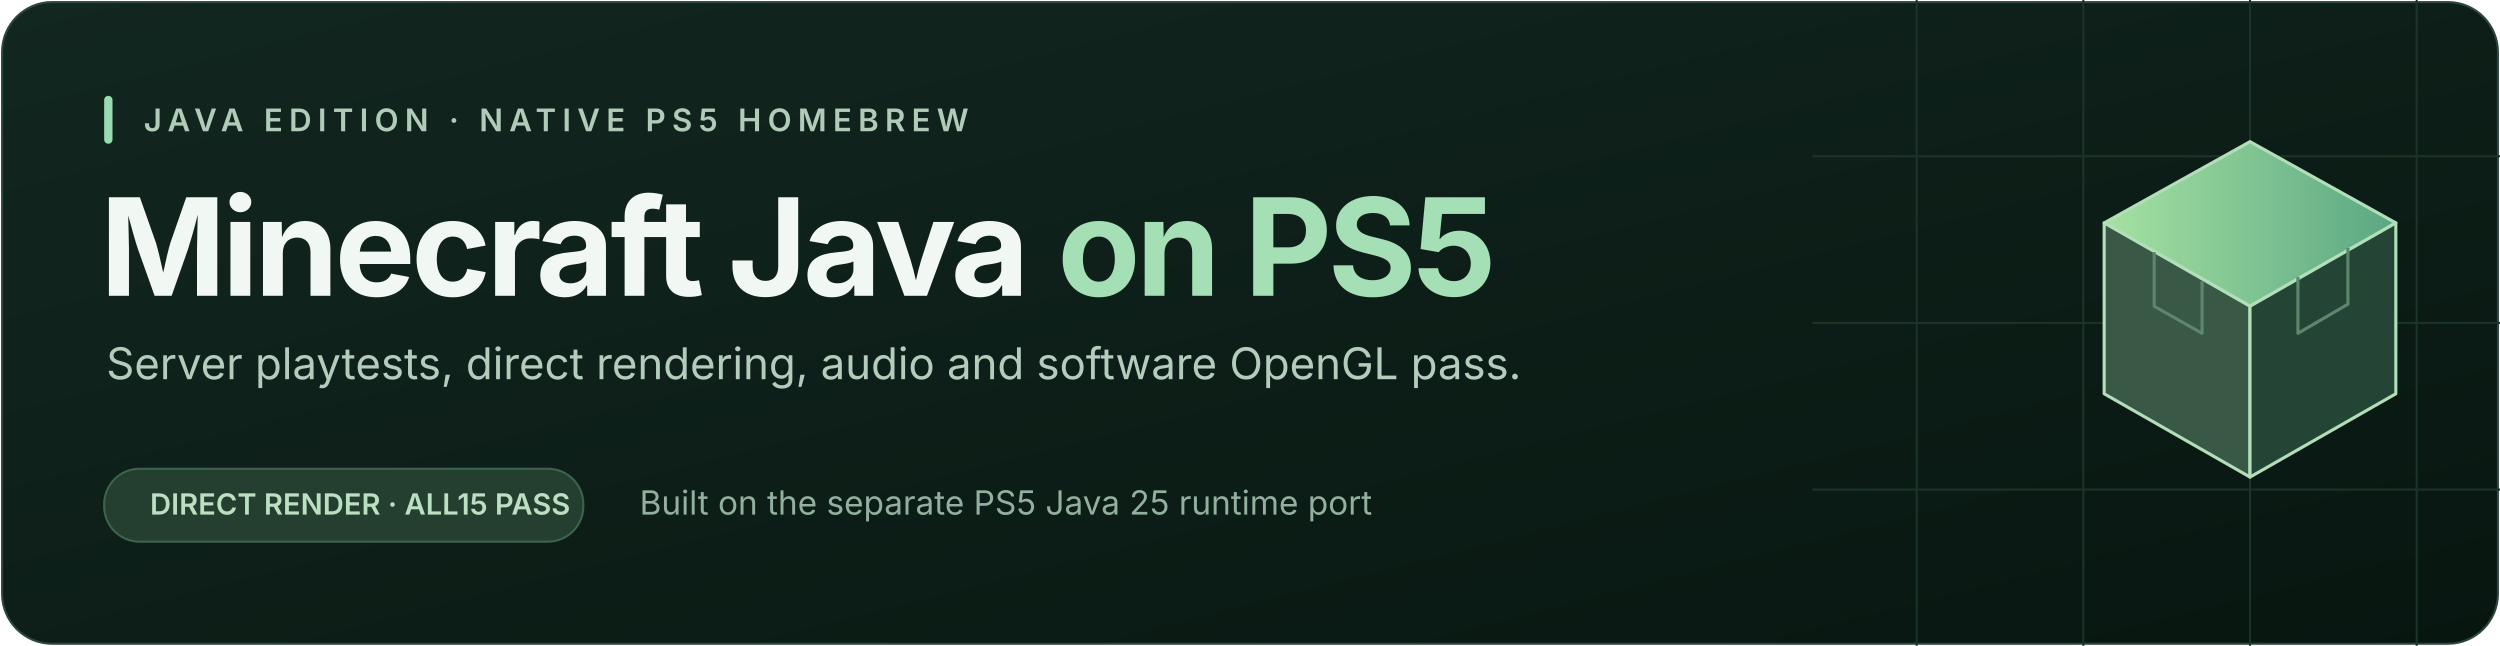
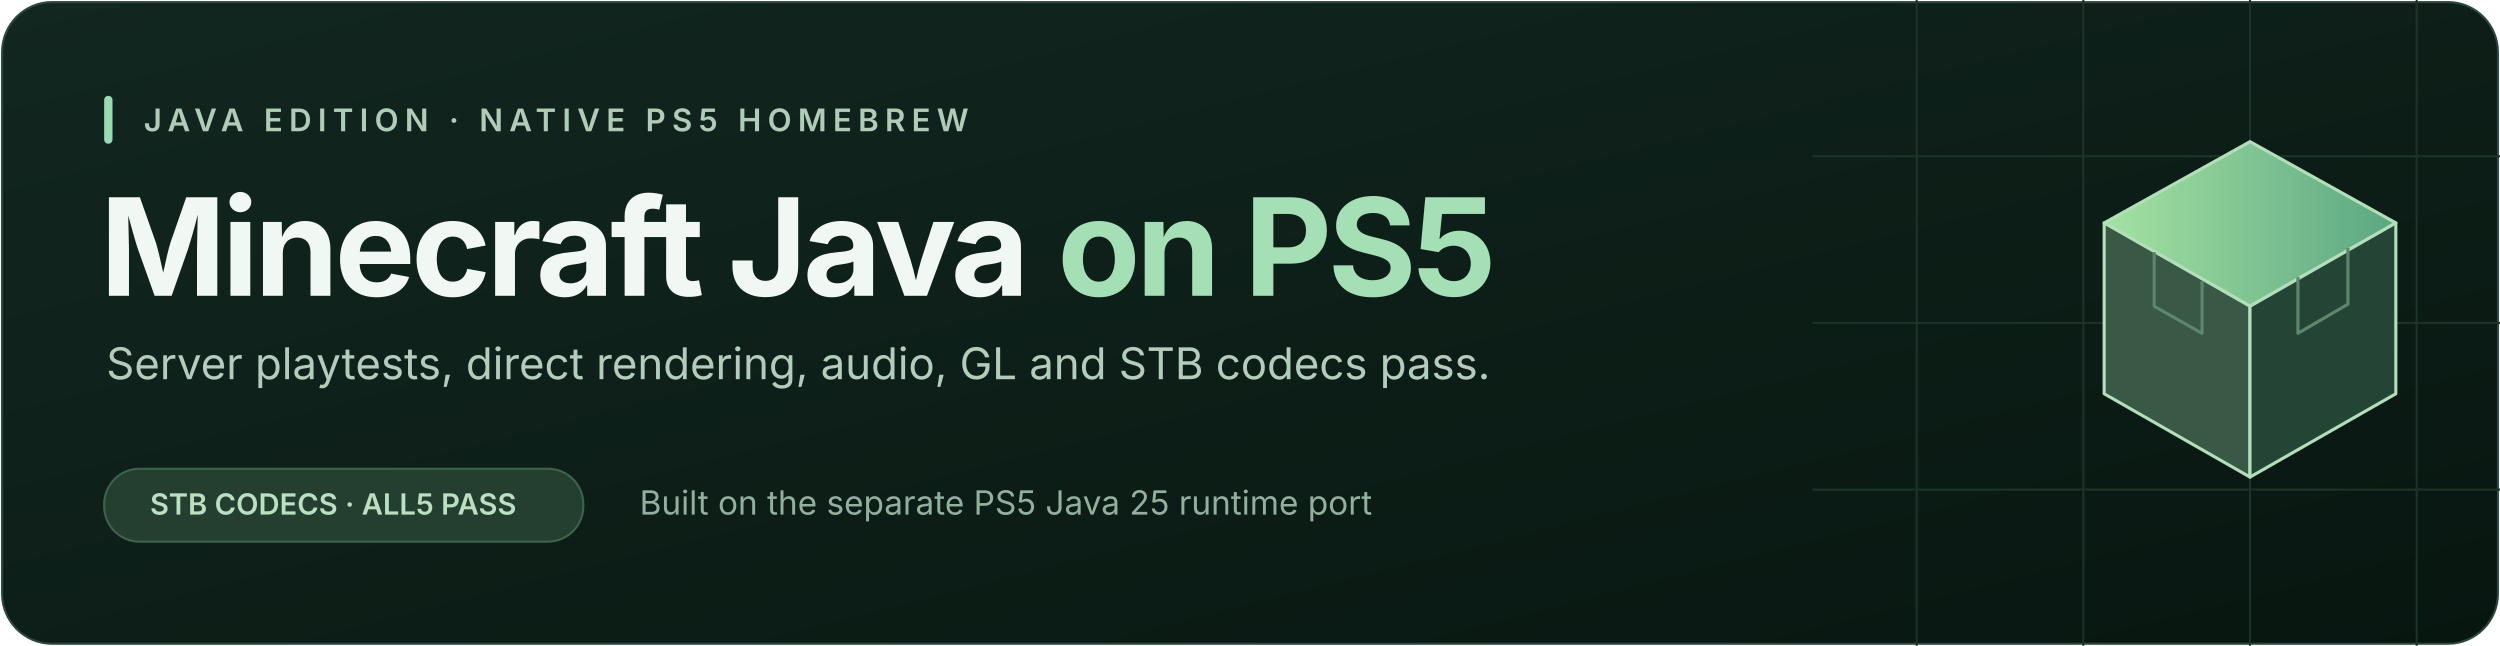
<svg xmlns="http://www.w3.org/2000/svg" width="1200" height="310" viewBox="0 0 1200 310" role="img" aria-labelledby="title description">
  <defs>
    <linearGradient id="background" x2="1" y2="1">
      <stop stop-color="#122720" />
      <stop offset="1" stop-color="#081610" />
    </linearGradient>
    <linearGradient id="grass">
      <stop stop-color="#a5e1a2" />
      <stop offset="1" stop-color="#5ba783" />
    </linearGradient>
  </defs>
  <rect x="1" y="1" width="1198" height="308" rx="24" fill="url(#background)" stroke="#2b483b" />
  <path d="M920 0v310M1000 0v310M1080 0v310M1160 0v310M870 75h330M870 155h330M870 235h330" stroke="#1c3328" />
  <g stroke="#b2dfb9" stroke-width="1.5" stroke-linejoin="round">
    <path d="M1010 107l70-39 70 39-70 40z" fill="url(#grass)" />
    <path d="M1010 107l70 40v82l-70-40z" fill="#395845" />
    <path d="M1080 147l70-40v82l-70 40z" fill="#244536" />
    <path d="M1034 121v26l23 13v-25M1103 133v27l24-14v-27" fill="none" stroke="#5e866c" />
  </g>
  <rect x="50" y="46" width="4" height="23" rx="2" fill="#98dab1" />
  <g font-family="Inter,Segoe UI,Arial,sans-serif">
    <text x="69" y="63" font-size="15" font-weight="600" letter-spacing="3" fill="#b0ccb9">JAVA EDITION · NATIVE PS5 HOMEBREW</text>
    <text x="48" y="142" font-size="65" font-weight="700" letter-spacing="-2" fill="#f1f7f2">Minecraft Java <tspan fill="#a5dfb5">on PS5</tspan>
    </text>
-     <text x="51" y="182" font-size="21" fill="#b3ccbc">Server playtests, direct rendering, audio and software OpenGL pass.</text>
+     <text x="51" y="182" font-size="21" fill="#b3ccbc">Server playtests, direct rendering, audio, GL and STB codecs pass.</text>
    <rect x="50" y="225" width="230" height="35" rx="17" fill="#243e30" stroke="#3d634c" />
-     <text x="72" y="247" font-size="14" font-weight="600" fill="#bbdfc1">DIRECT RENDER · ALL15 PASS</text>
+     <text x="72" y="247" font-size="14" font-weight="600" fill="#bbdfc1">STB CODECS · ALL5 PASS</text>
    <text x="307" y="247" font-size="16" fill="#92b09d">Built on the separate PS5 Java 25 runtime port</text>
  </g>
</svg>
